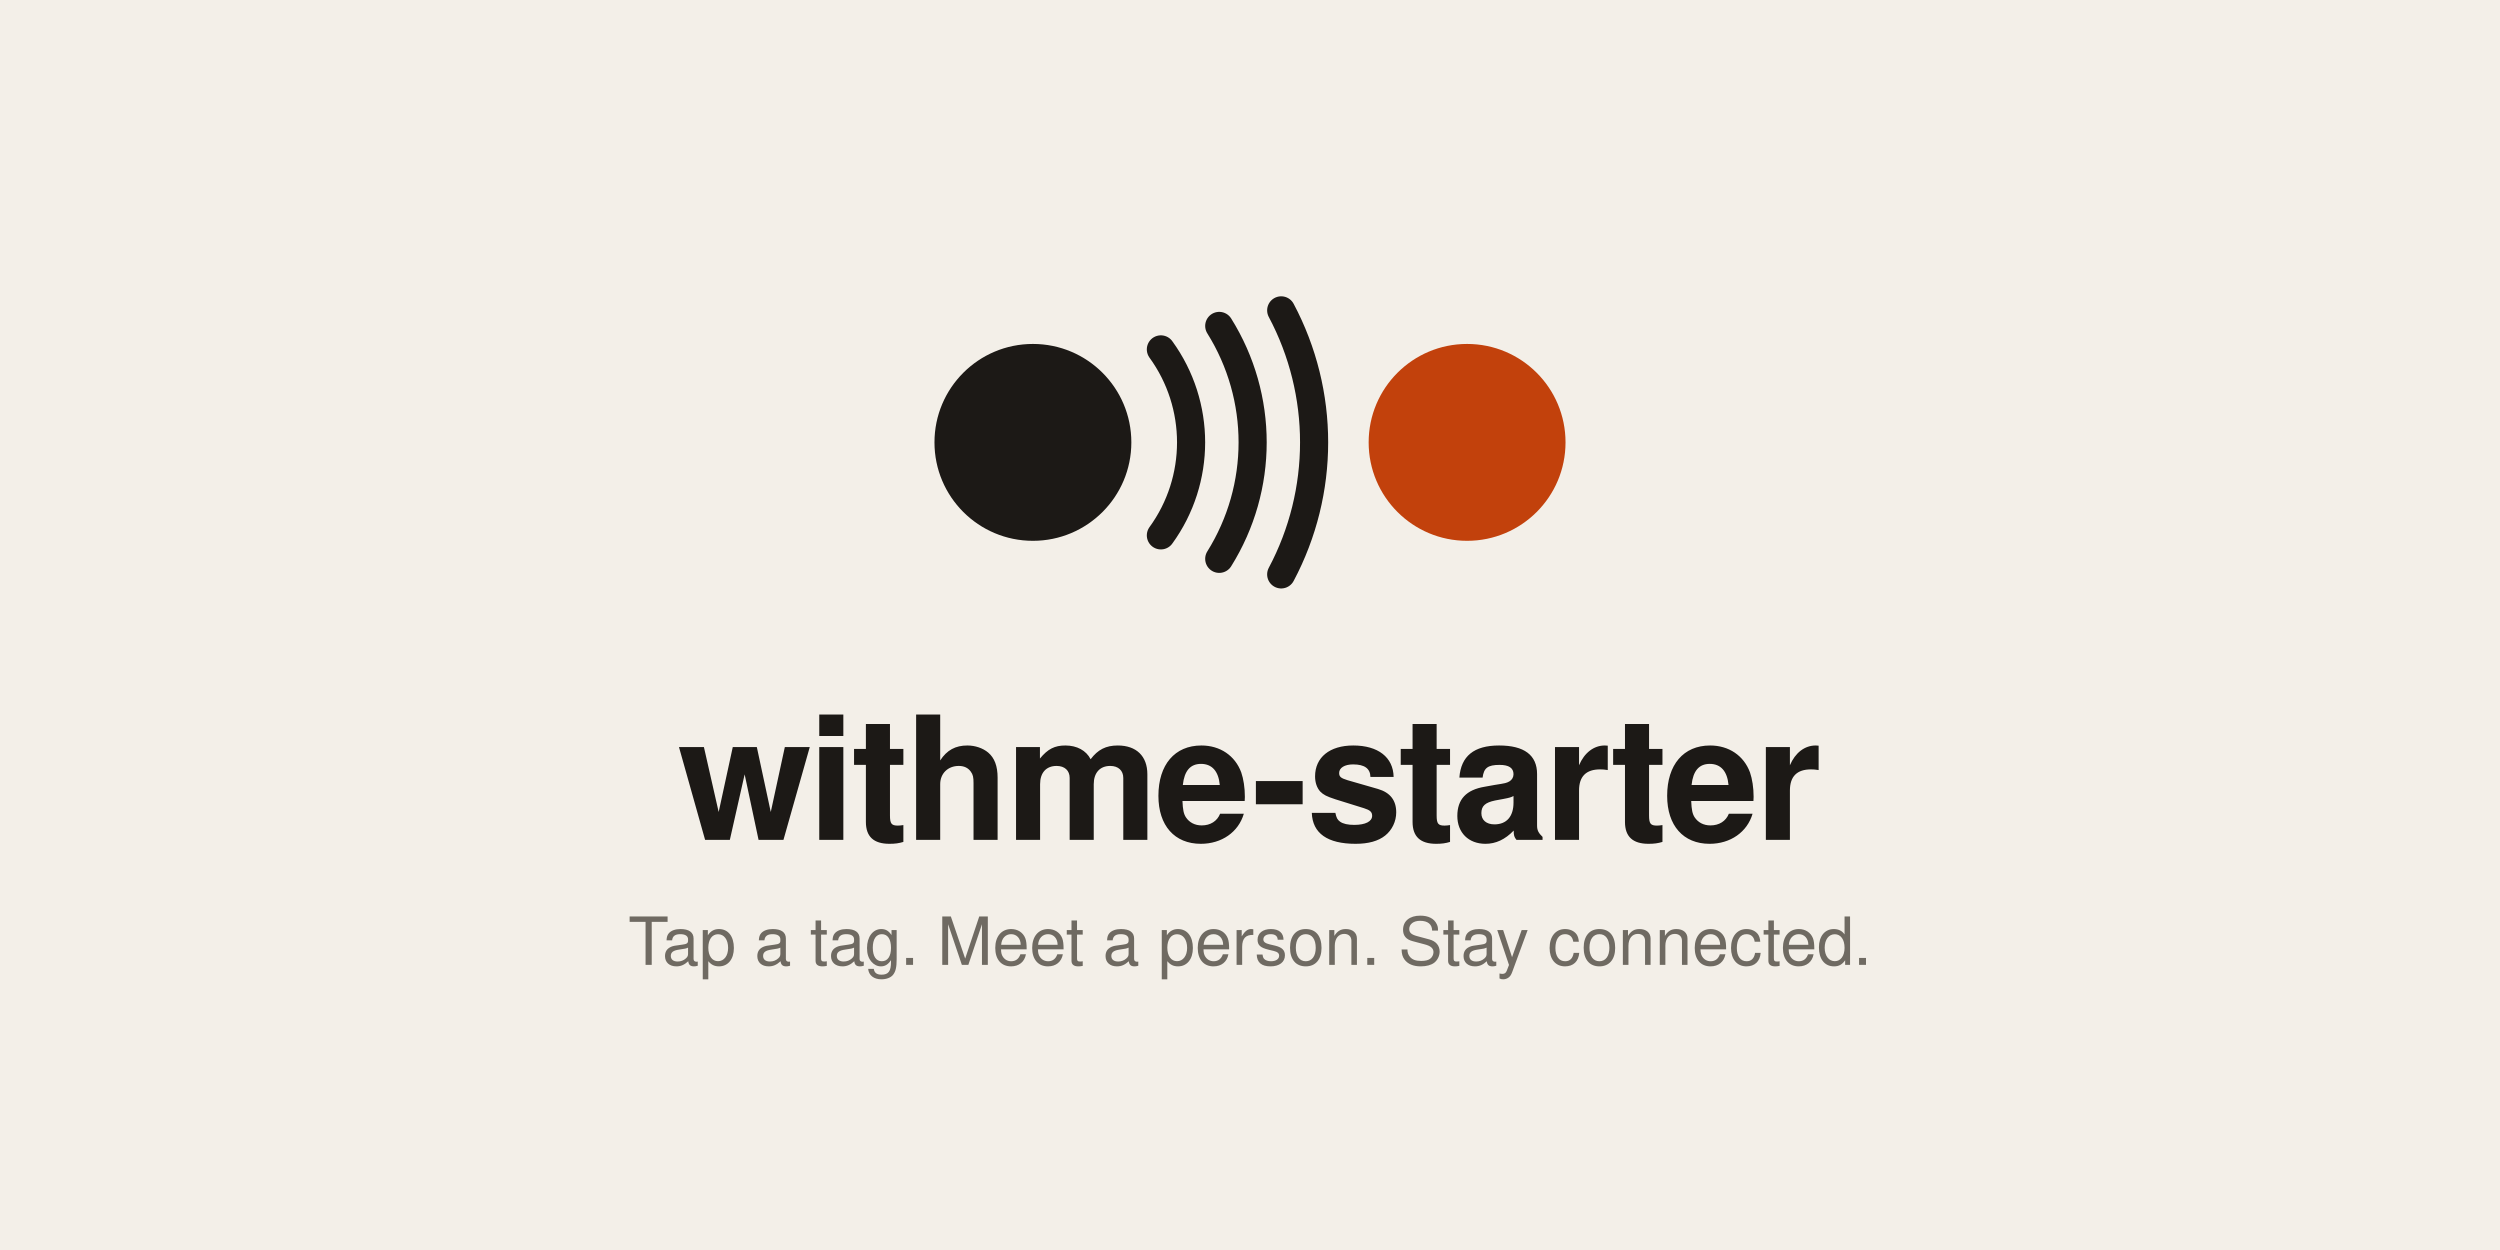
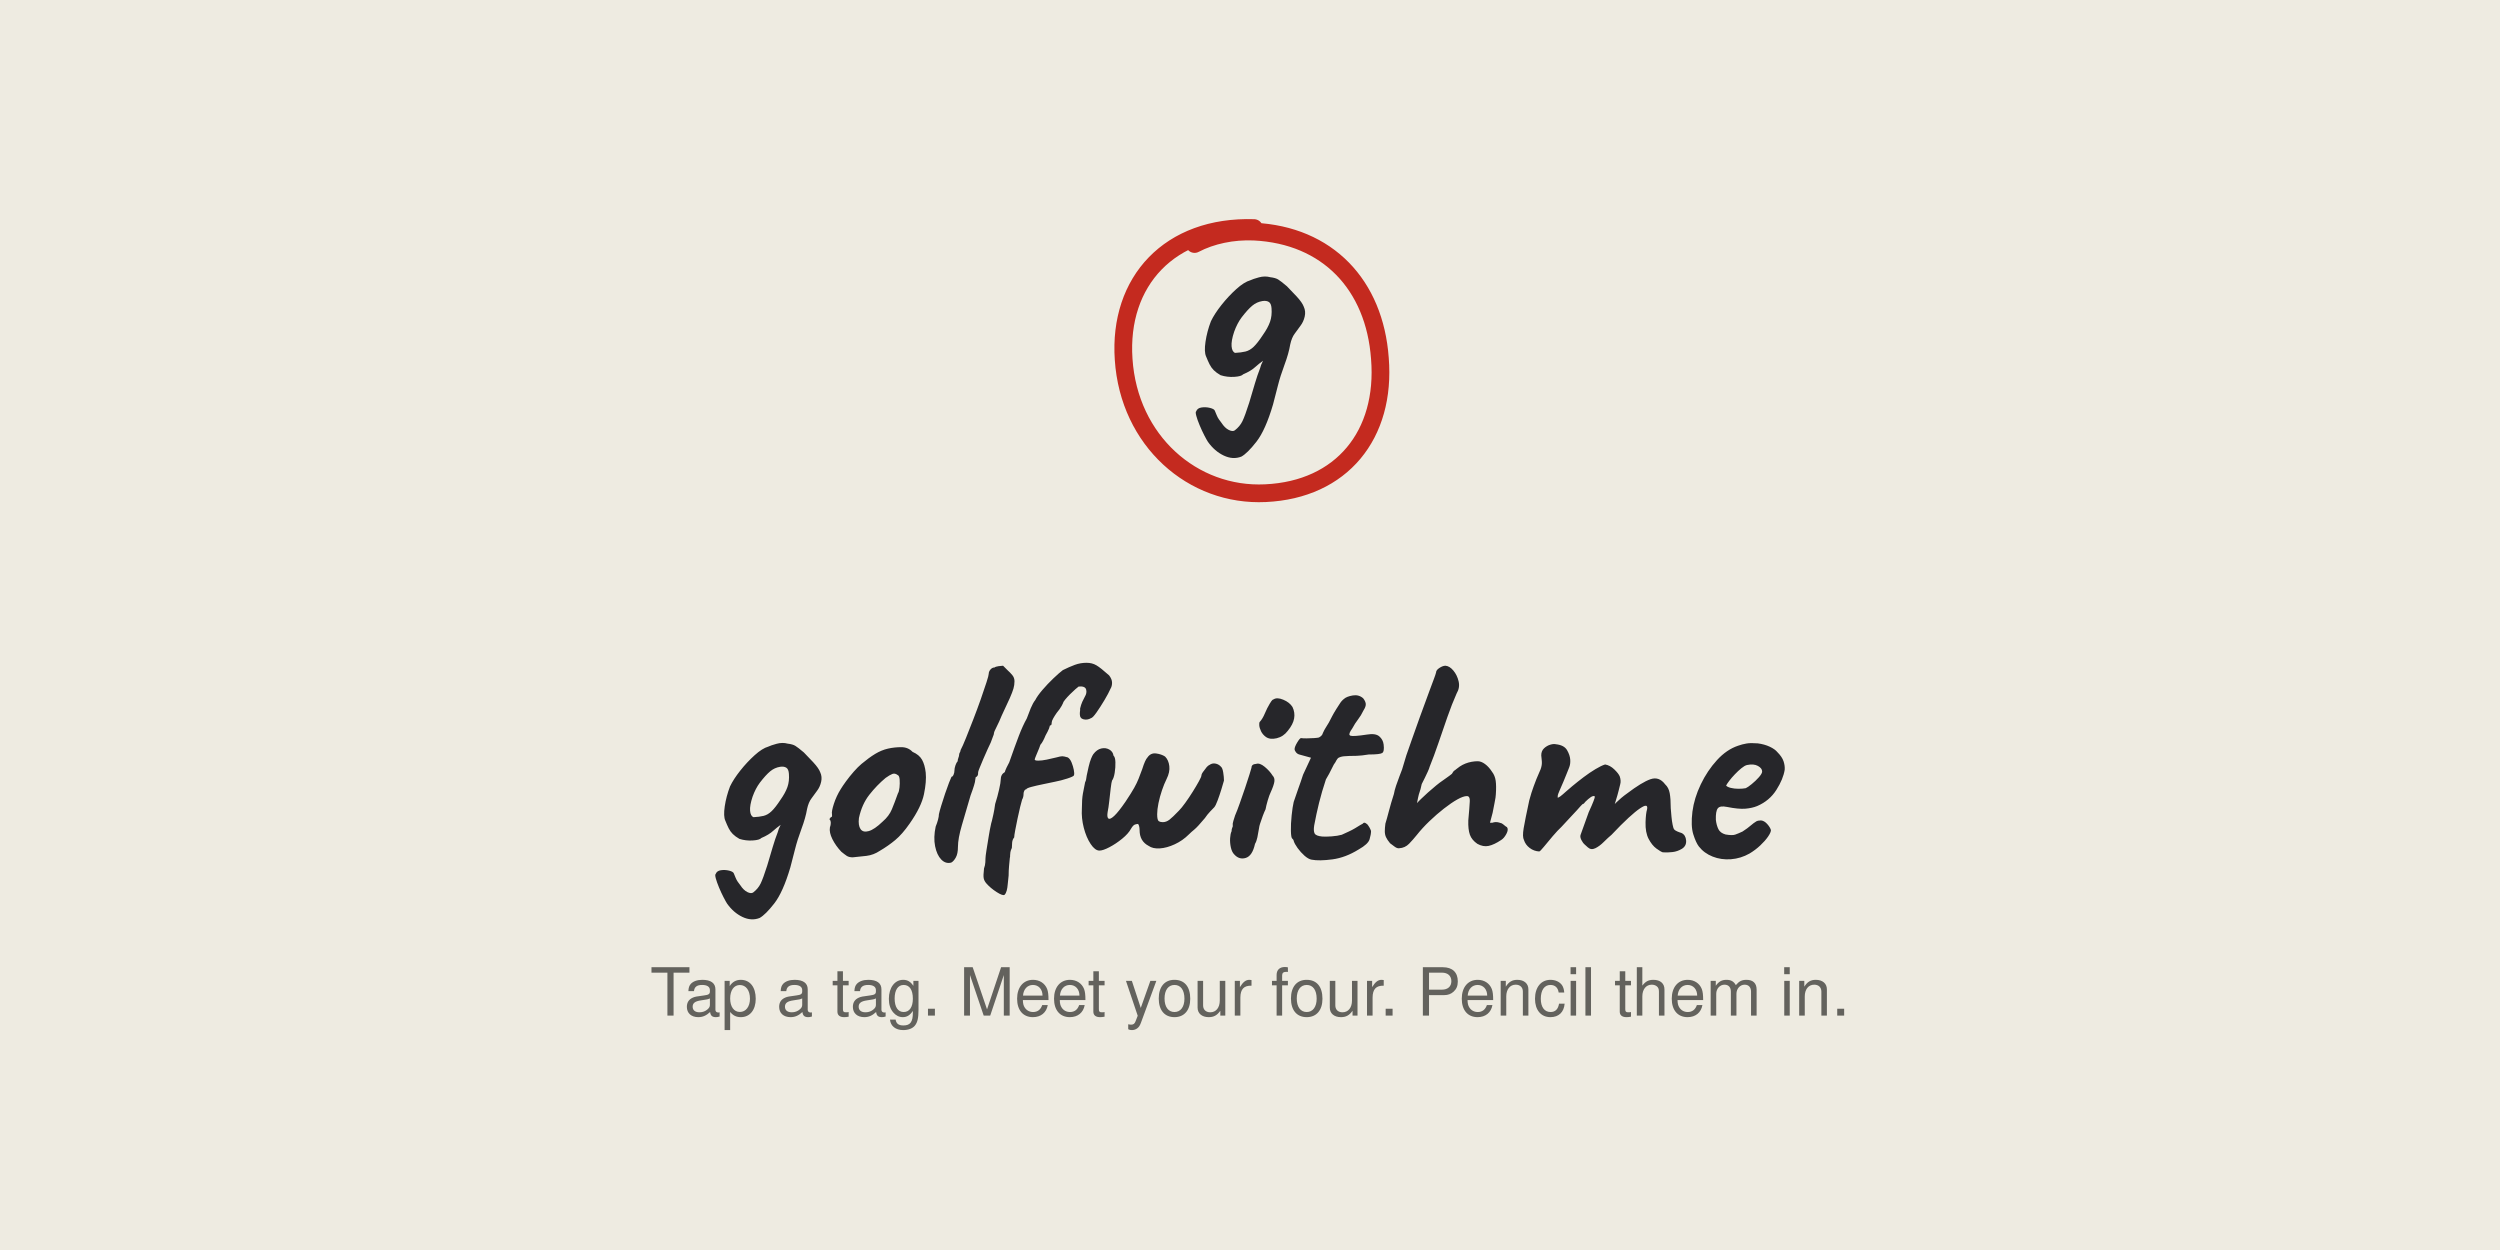
<svg xmlns="http://www.w3.org/2000/svg" width="1280" height="640" viewBox="0 0 1280 640">
-   <rect width="1280" height="640" fill="#f3efe8" />
-   <g transform="translate(409.6 -3.9) scale(0.45)">
-     <g fill="none" stroke="#1c1916" stroke-width="32" stroke-linecap="round">
-       <path d="M410.6 617.8A180 180 0 0 0 410.6 406.2" />
-       <path d="M477.0 644.5A250 250 0 0 0 477.0 379.5" />
-       <path d="M547.5 662.2A320 320 0 0 0 547.5 361.8" />
-     </g>
-     <circle cx="265" cy="512" r="112" fill="#1c1916" />
-     <circle cx="759" cy="512" r="112" fill="#c2410c" />
+   <rect width="1280" height="640" fill="#eeebe1" />
+   <g transform="translate(524 70) scale(0.227)">
+     <path d="M520 206 C 330 200 214 326 226 502 C 238 686 382 812 546 804 C 718 796 818 672 804 500 C 792 334 686 222 520 214 C 472 212 424 222 386 242" fill="none" stroke="#c42a1f" stroke-width="40" stroke-linecap="round" />
+     <path d="M491.58 721.50L491.58 721.50Q472.54 728.98 451.80 719.12Q431.06 709.26 416.10 688.18L416.10 688.18Q413.38 684.10 407.94 673.56Q402.50 663.02 397.40 650.78Q392.30 638.54 389.92 629.70Q387.54 620.86 389.58 619.50L389.58 619.50Q392.30 612.02 401.82 610.66Q411.34 609.30 420.86 611.68Q430.38 614.06 431.74 618.14L431.74 618.14Q433.78 622.90 435.82 628.00Q437.86 633.10 440.92 637.52Q443.98 641.94 446.70 645.34L446.70 645.34Q454.18 656.90 463.02 661.32Q471.86 665.74 476.62 662.34L476.62 662.34Q488.18 653.50 493.96 641.60Q499.74 629.70 509.26 599.78L509.26 599.78Q516.74 574.62 522.18 556.26Q527.62 537.90 533.74 522.26L533.74 522.26Q535.78 514.10 539.18 507.98L539.18 507.98Q539.86 506.62 540.54 505.26L540.54 505.26Q531.02 512.06 523.54 518.86L523.54 518.86Q513.34 528.38 495.66 535.86L495.66 535.86Q491.58 540.62 475.60 541.64Q459.62 542.66 444.66 537.90L444.66 537.90Q435.14 532.46 429.36 526.68Q423.58 520.90 419.84 513.42Q416.10 505.94 412.02 495.74L412.02 495.74Q407.26 485.54 410.66 462.42Q414.06 439.30 422.90 416.18L422.90 416.18Q431.06 399.18 446.70 379.46Q462.34 359.74 480.02 343.76Q497.70 327.78 511.98 323.70L511.98 323.70Q517.42 320.98 531.02 317.24Q544.62 313.50 556.86 316.90L556.86 316.90Q568.42 318.26 574.54 322.00Q580.66 325.74 594.26 337.30L594.26 337.30Q603.10 346.14 616.02 360.08Q628.94 374.02 632.34 383.54L632.34 383.54Q637.10 393.74 634.38 405.64Q631.66 417.54 624.86 426.38L624.86 426.38Q618.74 435.22 611.94 444.06Q605.14 452.90 601.74 468.54L601.74 468.54Q598.34 488.94 588.82 514.44Q579.30 539.94 573.86 561.70L573.86 561.70L562.98 603.86Q545.98 661.66 525.58 687.84Q505.18 714.02 491.58 721.50ZM477.30 487.58L477.30 487.58Q490.90 486.90 500.76 484.52Q510.62 482.14 519.46 473.64Q528.30 465.14 539.86 447.46L539.86 447.46Q551.42 431.14 556.18 417.54Q560.94 403.94 559.58 386.94L559.58 386.94Q558.90 376.06 553.46 372.66Q548.02 369.26 539.18 370.62L539.18 370.62Q526.26 372.66 516.06 381.16Q505.86 389.66 492.26 407.34L492.26 407.34Q482.06 420.94 475.26 439.98L475.26 439.98Q468.46 460.38 469.48 472.62Q470.50 484.86 477.30 487.58Z" fill="#26262a" />
  </g>
-   <text x="640" y="430" text-anchor="middle" font-family="Helvetica Neue, Helvetica, Arial, sans-serif" font-weight="700" font-size="88" fill="#1c1916" letter-spacing="-2">withme-starter</text>
-   <text x="640" y="494" text-anchor="middle" font-family="Helvetica Neue, Helvetica, Arial, sans-serif" font-size="34" fill="#6f6a62">Tap a tag. Meet a person. Stay connected.</text>
+   <path d="M388.92 470L388.92 470Q384.72 471.65 380.14 469.48Q375.57 467.30 372.27 462.65L372.27 462.65Q371.67 461.75 370.47 459.43Q369.27 457.10 368.14 454.40Q367.02 451.70 366.49 449.75Q365.97 447.80 366.42 447.50L366.42 447.50Q367.02 445.85 369.12 445.55Q371.22 445.25 373.32 445.77Q375.42 446.30 375.72 447.20L375.72 447.20Q376.17 448.25 376.62 449.38Q377.07 450.50 377.74 451.48Q378.42 452.45 379.02 453.20L379.02 453.20Q380.67 455.75 382.62 456.73Q384.57 457.70 385.62 456.95L385.62 456.95Q388.17 455 389.44 452.38Q390.72 449.75 392.82 443.15L392.82 443.15Q394.47 437.60 395.67 433.55Q396.87 429.50 398.22 426.05L398.22 426.05Q398.67 424.25 399.42 422.90L399.42 422.90Q399.57 422.60 399.72 422.30L399.72 422.30Q397.62 423.80 395.97 425.30L395.97 425.30Q393.72 427.40 389.82 429.05L389.82 429.05Q388.92 430.10 385.39 430.32Q381.87 430.55 378.57 429.50L378.57 429.50Q376.47 428.30 375.19 427.02Q373.92 425.75 373.09 424.10Q372.27 422.45 371.37 420.20L371.37 420.20Q370.32 417.95 371.07 412.85Q371.82 407.75 373.77 402.65L373.77 402.65Q375.57 398.90 379.02 394.55Q382.47 390.20 386.37 386.68Q390.27 383.15 393.42 382.25L393.42 382.25Q394.62 381.65 397.62 380.82Q400.62 380 403.32 380.75L403.32 380.75Q405.87 381.05 407.22 381.88Q408.57 382.70 411.57 385.25L411.57 385.25Q413.52 387.20 416.37 390.27Q419.22 393.35 419.97 395.45L419.97 395.45Q421.02 397.70 420.42 400.32Q419.82 402.95 418.32 404.90L418.32 404.90Q416.97 406.85 415.47 408.80Q413.97 410.75 413.22 414.20L413.22 414.20Q412.47 418.70 410.37 424.32Q408.27 429.95 407.07 434.75L407.07 434.75L404.67 444.05Q400.92 456.80 396.42 462.57Q391.92 468.35 388.92 470ZM385.77 418.40L385.77 418.40Q388.77 418.25 390.94 417.73Q393.12 417.20 395.07 415.32Q397.02 413.45 399.57 409.55L399.57 409.55Q402.12 405.95 403.17 402.95Q404.22 399.95 403.92 396.20L403.92 396.20Q403.77 393.80 402.57 393.05Q401.37 392.30 399.42 392.60L399.42 392.60Q396.57 393.05 394.32 394.93Q392.07 396.80 389.07 400.70L389.07 400.70Q386.82 403.70 385.32 407.90L385.32 407.90Q383.82 412.40 384.04 415.10Q384.27 417.80 385.77 418.40ZM436.62 438.95L436.62 438.95Q434.67 438.95 433.54 438.20Q432.42 437.45 430.77 436.10L430.77 436.10Q427.92 433.10 426.19 429.65Q424.47 426.20 424.92 423.65L424.92 423.65Q425.37 422.45 425.37 421.25L425.37 421.25L425.22 420.20Q424.62 419.60 424.77 419.30L424.77 419.30Q424.77 419.30 424.77 419.15L424.77 419.15Q425.07 419 425.37 418.40L425.37 418.40Q425.67 418.40 425.82 418.25L425.82 418.25Q426.12 417.95 425.97 416.75L425.97 416.75Q425.67 415.55 426.94 411.57Q428.22 407.60 430.47 404L430.47 404Q431.37 402.50 433.17 400.02Q434.97 397.55 437.14 395.07Q439.32 392.60 441.12 391.10L441.12 391.10Q444.87 387.95 448.09 386Q451.32 384.05 454.62 383.30Q457.92 382.55 461.44 382.55Q464.97 382.55 467.22 384.95L467.22 384.95Q470.67 386.45 472.09 389Q473.52 391.55 473.97 395.60L473.97 395.60Q474.42 400.10 473.07 406.63Q471.72 413.15 465.72 421.70L465.72 421.70Q461.97 427.10 458.37 430.10Q454.77 433.10 450.42 435.65L450.42 435.65Q447.27 437.75 443.67 438.20Q440.07 438.65 436.62 438.95ZM451.92 420.65L451.92 420.65Q455.22 417.80 456.64 414.35Q458.07 410.90 459.72 406.25L459.72 406.25Q460.32 405.35 460.54 403.25Q460.77 401.15 460.62 399.13Q460.47 397.10 459.57 396.80L459.57 396.80Q458.22 395.75 456.87 396.27Q455.52 396.80 453.42 398.30L453.42 398.30Q448.92 402.05 445.09 406.93Q441.27 411.80 439.77 418.85L439.77 418.85Q439.32 422.60 440.59 424.48Q441.87 426.35 444.79 425.52Q447.72 424.70 451.92 420.65ZM487.02 441.65L487.02 441.65Q484.17 442.40 481.92 440.07Q479.67 437.75 478.77 433.25Q477.87 428.75 479.07 423.20L479.07 423.20Q479.82 421.40 480.27 419.68Q480.72 417.95 480.72 416.90L480.72 416.90Q481.02 415.40 481.92 412.48Q482.82 409.55 483.87 406.40Q484.92 403.25 485.89 400.77Q486.87 398.30 487.17 397.70L487.17 397.70Q487.77 397.70 488.22 396.65Q488.67 395.60 488.67 394.55L488.67 394.55Q488.67 393.35 489.19 391.85Q489.72 390.35 490.32 389.75L490.32 389.75Q490.32 389 490.69 388.02Q491.07 387.05 491.07 386.45Q491.07 385.85 491.44 385.25Q491.82 384.65 491.82 384.05L491.82 384.05Q492.87 382.10 494.59 377.82Q496.32 373.55 498.34 368.30Q500.37 363.05 502.17 357.95Q503.97 352.85 505.09 349.32Q506.22 345.80 506.22 345.05L506.22 345.05Q506.22 343.85 507.12 342.80Q508.02 341.75 509.22 341.75L509.22 341.75Q509.67 341.30 511.32 341.07Q512.97 340.85 513.57 340.85L513.57 340.85L515.97 343.25Q517.17 344.30 518.29 345.65Q519.42 347 519.42 348.80L519.42 348.80Q519.42 350.75 518.89 352.55Q518.37 354.35 517.02 357.43Q515.67 360.50 512.82 366.50L512.82 366.50Q511.62 369.50 510.27 372.13Q508.92 374.75 508.92 375.35Q508.92 375.95 508.39 377.15Q507.87 378.35 507.27 380.15L507.27 380.15Q506.67 381.35 505.62 383.68Q504.57 386 503.44 388.63Q502.32 391.25 501.57 393.13Q500.82 395 500.82 395.30L500.82 395.30Q500.82 395.90 500.74 396.50Q500.67 397.10 500.07 397.70L500.07 397.70Q499.47 397.70 499.47 398.45L499.47 398.45L499.32 399.35Q499.32 400.85 496.92 407.30L496.92 407.30Q494.52 415.55 492.49 422.45Q490.47 429.35 490.47 433.55L490.47 433.55Q490.47 437.15 489.34 439.10Q488.22 441.05 487.02 441.65ZM514.32 458.15L514.32 458.15Q513.42 458.75 510.27 456.73Q507.12 454.70 505.02 452.30L505.02 452.30Q503.97 451.10 503.67 449.75Q503.37 448.40 503.82 444.65L503.82 444.65Q504.42 443 504.49 441.50Q504.57 440 504.57 439.40L504.57 439.40Q504.57 438.50 505.09 435.20Q505.62 431.90 506.22 428.23Q506.82 424.55 507.27 422.60L507.27 422.60Q507.27 422.45 507.49 421.55Q507.72 420.65 507.87 420.20L507.87 420.20Q508.17 418.85 508.62 416.90Q509.07 414.95 509.52 411.65L509.52 411.65Q510.72 407.90 511.54 404.23Q512.37 400.55 512.37 399.20L512.37 399.20Q512.37 396.50 514.47 395.30L514.47 395.30Q514.62 394.55 515.37 392.98Q516.12 391.40 516.72 390.35L516.72 390.35Q519.72 381.80 521.67 376.70Q523.62 371.60 525.72 367.85L525.72 367.85Q526.62 365.30 527.74 362.60Q528.87 359.90 530.07 358.40L530.07 358.40Q531.12 356.30 533.74 353.23Q536.37 350.15 539.37 347.30Q542.37 344.45 544.17 343.10L544.17 343.10Q547.47 341.45 550.32 340.40Q553.17 339.35 556.32 339.35L556.32 339.35Q559.17 339.35 561.34 340.63Q563.52 341.90 567.87 345.80L567.87 345.80Q569.37 347.75 569.37 349.55Q569.37 351.35 568.62 352.55L568.62 352.55Q567.57 354.95 565.47 358.48Q563.37 362 561.42 364.77Q559.47 367.55 558.57 367.70L558.57 367.70Q556.77 368.75 554.82 368.30Q552.87 367.85 552.87 365.60L552.87 365.60Q552.87 364.55 553.02 363.65L553.02 363.65L553.02 362.75Q553.47 360.80 554.14 359.30Q554.82 357.80 555.42 356.75L555.42 356.75Q556.62 354.80 556.09 353Q555.57 351.20 552.27 351.50L552.27 351.50Q551.82 351.80 550.54 352.93Q549.27 354.05 547.84 355.48Q546.42 356.90 545.37 358.18Q544.32 359.45 544.32 359.90L544.32 359.90L543.57 361.40Q542.67 363.05 541.02 365L541.02 365Q539.97 366.50 539.22 367.85Q538.47 369.20 538.47 369.95L538.47 369.95Q538.47 370.55 538.32 371Q538.17 371.45 537.57 371.45L537.57 371.45L537.12 372.95Q536.52 374.45 535.32 376.55L535.32 376.55Q534.72 378.05 534.04 379.32Q533.37 380.60 532.77 381.20L532.77 381.20L532.62 381.50L532.02 383.15Q531.27 384.95 530.52 386.75Q529.77 388.55 529.77 388.85L529.77 388.85Q529.77 389.45 531.57 389.45Q533.37 389.45 535.92 388.93Q538.47 388.40 540.87 387.80L540.87 387.80Q542.97 387.20 543.87 387.20Q544.77 387.20 546.72 387.80L546.72 387.80Q547.92 388.55 548.67 390.43Q549.42 392.30 549.79 394.18Q550.17 396.05 549.87 396.95L549.87 396.95Q549.72 397.55 546.49 398.60Q543.27 399.65 540.12 400.25L540.12 400.25Q537.42 400.85 534.04 401.52Q530.67 402.20 528.12 402.88Q525.57 403.55 525.42 404.15L525.42 404.15Q524.82 404.15 524.44 404.90Q524.07 405.65 524.07 406.25L524.07 406.25Q524.07 408.20 523.32 409.40L523.32 409.40Q523.02 410.30 522.34 413.07Q521.67 415.85 520.99 419.07Q520.32 422.30 519.79 425.07Q519.27 427.85 519.27 428.75L519.27 428.75Q518.37 429.80 518.22 431.38Q518.07 432.95 518.07 434.15L518.07 434.15Q517.47 435.35 517.32 436.32Q517.17 437.30 517.17 437.90L517.17 437.90L517.17 438.50Q517.17 438.95 517.02 439.40L517.02 439.40Q516.87 440.90 516.64 443.38Q516.42 445.85 516.42 448.25L516.42 448.25L515.97 452.60Q515.82 454.55 515.44 455.98Q515.07 457.40 514.32 458.15ZM562.92 435.50L562.92 435.50Q560.67 435.50 558.42 432.13Q556.17 428.75 554.89 423.80Q553.62 418.85 553.92 414.05L553.92 414.05Q553.92 409.25 554.44 406.32Q554.97 403.40 555.57 400.55L555.57 400.55Q556.02 399.65 556.09 399.05Q556.17 398.45 556.39 397.10Q556.62 395.75 557.37 392.60L557.37 392.60Q557.97 390.05 558.64 388.40Q559.32 386.75 559.77 386.15L559.77 386.15Q561.57 383.75 563.82 383.23Q566.07 382.70 567.94 383.75Q569.82 384.80 570.12 386.90L570.12 386.90Q571.02 387.65 571.09 390.27Q571.17 392.90 570.72 395.68Q570.27 398.45 569.37 399.65L569.37 399.65Q569.07 400.40 568.69 403.55Q568.32 406.70 567.94 410.15Q567.57 413.60 567.12 415.70L567.12 415.70Q566.67 418.40 567.49 419.07Q568.32 419.75 570.49 417.73Q572.67 415.70 576.27 410.45L576.27 410.45Q579.27 405.95 580.69 403.40Q582.12 400.85 582.94 398.75Q583.77 396.65 584.82 393.80L584.82 393.80Q585.57 391.40 586.24 389.90Q586.92 388.40 587.52 387.80L587.52 387.80Q589.17 385.40 591.94 385.77Q594.72 386.15 596.52 387.35L596.52 387.35Q598.32 389.15 598.69 392.23Q599.07 395.30 597.27 398.90L597.27 398.90Q596.07 401.30 594.94 404.60Q593.82 407.90 593.14 411.20Q592.47 414.50 592.47 416.90L592.47 416.90Q592.47 419.90 593.29 420.43Q594.12 420.95 595.32 420.95L595.32 420.95Q597.12 420.95 598.77 419.68Q600.42 418.40 603.57 415.10L603.57 415.10Q604.92 413.75 606.87 411.05Q608.82 408.35 610.69 405.35Q612.57 402.35 613.84 400.02Q615.12 397.70 615.12 397.10L615.12 397.10Q615.12 396.20 616.47 394.55L616.47 394.55Q617.37 393.35 617.89 392.68Q618.42 392 619.92 391.25L619.92 391.25Q621.12 390.65 622.62 391.02Q624.12 391.40 625.17 392.60L625.17 392.60Q625.92 393.20 626.29 395.52Q626.67 397.85 626.67 399.65L626.67 399.65Q626.22 401.30 625.32 404.23Q624.42 407.15 623.44 409.77Q622.47 412.40 621.72 413.30L621.72 413.30Q621.12 413.90 619.62 415.48Q618.12 417.05 616.92 418.85L616.92 418.85Q613.17 423.35 611.52 424.70Q609.87 426.05 608.67 427.25L608.67 427.25Q605.52 430.40 601.47 432.27Q597.42 434.15 593.82 434.38Q590.22 434.60 588.12 433.10L588.12 433.10Q583.47 430.70 583.47 425L583.47 425Q583.47 423.80 583.17 422.75L583.17 422.75L582.72 421.85Q582.12 421.85 581.14 422.15Q580.17 422.45 579.12 424.25L579.12 424.25Q577.77 426.80 574.54 429.43Q571.32 432.05 568.02 433.77Q564.72 435.50 562.92 435.50ZM631.92 437.45L631.92 437.45Q630.72 436.25 630.19 433.85Q629.67 431.45 629.82 429.13Q629.97 426.80 630.57 425.60L630.57 425.60Q630.57 424.40 630.94 423.73Q631.32 423.05 631.17 422.45L631.17 422.45Q631.02 421.85 631.47 420.35Q631.92 418.85 632.37 417.50L632.37 417.50Q633.42 415.10 634.77 411.27Q636.12 407.45 637.47 403.48Q638.82 399.50 639.72 396.57Q640.62 393.65 640.77 393.05L640.77 393.05Q640.77 391.25 643.17 391.10L643.17 391.10Q644.97 390.50 647.52 392.60Q650.07 394.70 651.57 397.10L651.57 397.10Q652.77 398.30 652.47 400.25Q652.17 402.20 650.52 405.80L650.52 405.80Q649.92 407 649.09 409.77Q648.27 412.55 647.97 414.35L647.97 414.35Q647.37 415.55 646.54 417.73Q645.72 419.90 645.12 421.85L645.12 421.85Q644.82 422.60 644.52 424.63Q644.22 426.65 643.77 428.75Q643.32 430.85 642.57 432.05L642.57 432.05Q641.22 438.20 637.84 439.25Q634.47 440.30 631.92 437.45ZM648.12 377.30L648.12 377.30Q646.47 376.10 645.64 374.38Q644.82 372.65 644.74 371.30Q644.67 369.95 644.97 369.65L644.97 369.65Q646.47 368 647.59 365.30Q648.72 362.60 650.07 360.35L650.07 360.35Q650.37 359.90 650.89 359.07Q651.42 358.25 652.02 358.10L652.02 358.10Q653.82 356.90 657.04 358.25Q660.27 359.60 661.77 362L661.77 362Q663.12 364.85 662.59 367.85Q662.07 370.85 659.37 374.15L659.37 374.15Q657.12 377.15 653.67 377.98Q650.22 378.80 648.12 377.30ZM671.52 440.15L671.52 440.15Q669.87 439.85 667.92 438.13Q665.97 436.40 664.39 434.23Q662.82 432.05 662.37 430.55L662.37 430.55Q662.37 430.25 662.07 429.80L662.07 429.80L661.62 429.35Q661.02 428.90 660.94 425.38Q660.87 421.85 661.32 417.50Q661.77 413.15 662.37 410.60L662.37 410.60Q663.12 408.20 664.62 404.07Q666.12 399.95 667.17 396.65L667.17 396.65L671.22 387.95L665.22 386.30Q664.17 386 663.49 385.10Q662.82 384.20 662.82 383.60L662.82 383.60Q662.82 382.40 664.17 380.15Q665.52 377.90 666.12 377.90L666.12 377.90Q666.87 378.05 668.89 378.05Q670.92 378.05 672.87 377.90Q674.82 377.75 675.27 377.60L675.27 377.60Q675.87 377.30 676.47 376.77Q677.07 376.25 677.37 375.20L677.37 375.20Q678.12 373.55 678.72 372.65Q679.32 371.75 680.37 369.95L680.37 369.95Q681.42 368 682.09 366.65Q682.77 365.30 684.27 362.90L684.27 362.90Q685.02 361.85 685.92 360.35Q686.82 358.85 688.17 357.80L688.17 357.80Q689.52 356.60 692.59 356.07Q695.67 355.55 697.92 357.50L697.92 357.50Q699.12 359 699.27 360.35Q699.42 361.70 698.07 363.80L698.07 363.80Q696.87 366.35 695.29 368.38Q693.72 370.40 692.37 372.95L692.37 372.95Q690.42 375.65 691.02 376.40L691.02 376.40Q691.17 376.55 691.47 376.70L691.47 376.70Q692.97 377.15 699.87 376.10L699.87 376.10Q704.22 375.35 706.17 377Q708.12 378.65 708.42 381.20L708.42 381.20Q708.87 384.80 707.67 385.55Q706.47 386.30 700.77 386.30L700.77 386.30Q697.17 386.90 694.62 386.98Q692.07 387.05 690.87 387.05L690.87 387.05Q688.92 387.20 688.32 387.20Q687.72 387.20 686.52 387.50Q685.32 387.80 684.79 388.48Q684.27 389.15 683.67 390.35L683.67 390.35Q683.07 390.95 681.87 393.50Q680.67 396.05 678.87 399.05L678.87 399.05Q676.77 405.35 675.34 411.13Q673.92 416.90 672.87 422.60L672.87 422.60Q672.42 425.45 673.09 426.73Q673.77 428 676.92 428.30L676.92 428.30Q678.57 428.45 681.72 428.23Q684.87 428 686.97 427.40L686.97 427.40Q688.62 426.65 690.42 425.82Q692.22 425 693.72 424.10L693.72 424.10Q695.07 423.35 696.42 422.45L696.42 422.45L697.77 421.70Q698.07 421.25 698.37 421.25L698.37 421.25Q698.97 421.10 700.02 422L700.02 422Q701.37 423.65 701.97 425.45L701.97 425.45Q701.97 427.25 701.22 429.73Q700.47 432.20 695.67 434.90L695.67 434.90Q688.92 439.10 682.17 440Q675.42 440.90 671.52 440.15ZM716.37 434.30L716.37 434.30Q715.32 434.45 714.04 433.48Q712.77 432.50 711.72 431.75L711.72 431.75Q710.22 429.95 709.62 428.60Q709.02 427.25 709.02 425.60Q709.02 423.95 709.32 421.70L709.32 421.70Q710.07 419.30 711.12 415.25Q712.17 411.20 713.67 406.55L713.67 406.55Q713.97 404.75 714.79 402.27Q715.62 399.80 716.52 397.48Q717.42 395.15 717.87 393.95L717.87 393.95Q718.92 390.20 720.04 386.75Q721.17 383.30 722.82 378.80Q724.47 374.30 726.87 367.40L726.87 367.40L731.82 353.90Q733.47 349.40 734.22 347.45Q734.97 345.50 735.27 344.30L735.27 344.30Q735.27 343.10 736.99 341.98Q738.72 340.85 740.07 340.85L740.07 340.85Q742.17 341 744.12 343.32Q746.07 345.65 746.82 348.88Q747.57 352.10 745.77 355.10L745.77 355.10Q743.37 360.50 741.04 367.18Q738.72 373.85 736.47 380.45Q734.22 387.05 731.97 392.60L731.97 392.60Q731.82 393.35 730.99 395.15Q730.17 396.95 729.57 398.15L729.57 398.15L727.92 401.45Q727.77 402.35 727.32 404Q726.87 405.65 726.42 406.85L726.42 406.85Q726.27 407.60 725.97 408.80Q725.67 410 725.52 411.20L725.52 411.20Q726.27 410.30 727.62 409.02Q728.97 407.75 731.07 405.80L731.07 405.80Q733.47 403.70 735.27 402.20Q737.07 400.70 738.87 399.50L738.87 399.50Q740.52 398.30 742.02 397.25L742.02 397.25L743.37 396.20Q743.67 395.75 744.04 395.15Q744.42 394.55 744.87 394.40L744.87 394.40Q745.17 394.10 745.92 393.57Q746.67 393.05 747.42 392.45L747.42 392.45Q748.77 391.55 750.27 390.95Q751.77 390.35 753.42 390.05Q755.07 389.75 756.57 389.75L756.57 389.75Q758.37 389.75 760.32 391.18Q762.27 392.60 763.92 395.15L763.92 395.15Q765.42 397.10 765.79 399.73Q766.17 402.35 765.87 406.70L765.87 406.70Q765.87 407.90 765.19 411.20Q764.52 414.50 764.22 416.15L764.22 416.15L762.87 421.25L764.07 421.25Q765.72 420.65 767.37 421.10L767.37 421.10L768.87 421.55Q769.62 422 770.29 422.60Q770.97 423.20 771.57 423.50L771.57 423.50Q772.47 424.70 771.27 426.95Q770.07 429.20 768.57 430.10L768.57 430.10Q764.97 432.50 762.19 433.10Q759.42 433.70 756.42 432.05L756.42 432.05Q753.57 430.10 752.59 427.40Q751.62 424.70 751.77 420.05L751.77 420.05Q752.37 413.45 752.52 410.45L752.52 410.45Q752.67 408.35 751.77 407.75L751.77 407.75Q751.47 407.60 751.02 407.60L751.02 407.60Q749.22 407.60 746.14 409.32Q743.07 411.05 739.32 413.98Q735.57 416.90 731.89 420.43Q728.22 423.95 725.37 427.55L725.37 427.55Q723.57 429.80 721.47 431.98Q719.37 434.15 716.37 434.30ZM851.37 436.40L851.37 436.40Q850.32 436.10 848.07 434.45Q845.82 432.80 844.09 429.50Q842.37 426.20 842.52 420.95L842.52 420.95Q842.67 416.45 843.27 414.50L843.27 414.50Q843.57 413.15 843.12 412.70L843.12 412.70Q842.97 412.55 842.67 412.55L842.67 412.55Q841.92 412.40 839.67 413.90Q837.42 415.40 833.82 418.70Q830.22 422 825.12 427.40L825.12 427.40Q823.32 428.90 821.14 431.07Q818.97 433.25 816.79 434.30Q814.62 435.35 812.97 433.85L812.97 433.85L811.47 432.50Q810.42 431.60 809.67 430.10Q808.92 428.60 809.22 427.55L809.22 427.55L813.42 415.85Q815.22 411.95 815.89 410.15Q816.57 408.35 816.57 407.90L816.57 407.90Q816.42 407.75 816.42 407.75L816.42 407.75Q816.27 407.45 815.67 407.60L815.67 407.60Q814.77 407.75 813.12 409.18Q811.47 410.60 810.87 411.50L810.87 411.50Q810.27 411.50 809.29 412.70Q808.32 413.90 807.42 414.80Q806.52 415.70 804.27 418.18Q802.02 420.65 799.47 423.35L799.47 423.35Q797.52 425.15 794.97 428.15Q792.42 431.15 790.47 433.55Q788.52 435.95 788.07 435.95L788.07 435.95Q785.37 435.80 783.19 434.15Q781.02 432.50 780.27 430.10L780.27 430.10Q779.37 428.45 780.12 424.02Q780.87 419.60 782.97 409.85L782.97 409.85Q783.57 407.60 784.09 405.95Q784.62 404.30 785.22 402.65Q785.82 401 786.64 398.90Q787.47 396.80 788.82 393.80L788.82 393.80Q789.57 391.70 789.42 389.82Q789.27 387.95 789.12 386.75L789.12 386.75Q789.12 384.50 790.54 383.15Q791.97 381.80 793.77 381.27Q795.57 380.75 796.62 381.05L796.62 381.05Q800.82 381.50 802.32 384.05Q803.82 386.60 803.97 389L803.97 389Q804.12 391.25 803.37 393.05Q802.62 394.85 802.17 396.05L802.17 396.05L800.52 400.10Q799.02 403.55 798.34 405.13Q797.67 406.70 797.59 407.23Q797.52 407.75 797.52 408.20L797.52 408.20Q797.52 408.20 797.52 408.35L797.52 408.35Q797.82 408.50 798.87 407.75L798.87 407.75Q800.07 406.85 801.79 405.27Q803.52 403.70 805.02 402.50L805.02 402.50Q807.72 400.25 810.79 397.93Q813.87 395.60 816.87 393.80Q819.87 392 821.82 391.40L821.82 391.40Q824.37 391.85 826.54 393.95Q828.72 396.05 829.32 397.55L829.32 397.55Q830.07 399.80 829.54 401.60Q829.02 403.40 828.72 404.90L828.72 404.90Q828.57 405.50 828.12 407.15Q827.67 408.80 827.22 410.15L827.22 410.15L826.77 411.65L827.67 410.75Q828.57 409.85 830.07 408.57Q831.57 407.30 833.07 406.25L833.07 406.25Q840.57 400.55 844.99 398.98Q849.42 397.40 852.57 401.60L852.57 401.60Q854.37 403.25 854.89 406.10Q855.42 408.95 855.42 413.75L855.42 413.75Q855.57 415.70 855.79 418.10Q856.02 420.50 856.39 422.30Q856.77 424.10 857.07 424.55L857.07 424.55Q857.52 425.15 858.72 425.68Q859.92 426.20 860.97 426.50L860.97 426.50Q863.07 427.55 863.29 430.32Q863.52 433.10 861.12 434.60L861.12 434.60Q858.87 435.95 856.39 436.25Q853.92 436.55 851.37 436.40ZM895.77 437L895.77 437Q891.27 439.55 886.24 439.93Q881.22 440.30 876.87 438.57Q872.52 436.85 869.82 433.40L869.82 433.40Q868.32 431.45 866.97 427.18Q865.62 422.90 866.52 415.55L866.52 415.55Q867.42 408.65 870.79 401.60Q874.17 394.55 879.12 389.15Q884.07 383.75 889.92 381.80L889.92 381.80Q892.02 381.05 894.19 380.68Q896.37 380.30 899.97 380.60L899.97 380.60Q903.42 381.05 906.12 382.32Q908.82 383.60 910.02 385.10L910.02 385.10Q912.42 387.50 913.17 389.75Q913.92 392 913.77 394.10L913.77 394.10Q913.02 398.90 909.49 404.45Q905.97 410 899.67 412.70L899.67 412.70Q897.12 413.75 893.67 414.05Q890.22 414.35 884.22 413.15L884.22 413.15Q880.62 412.40 879.49 413.90Q878.37 415.40 878.52 419.75L878.52 419.75Q878.82 422.45 879.79 424.48Q880.77 426.50 883.47 427.25L883.47 427.25Q886.92 427.85 888.42 427.32Q889.92 426.80 892.17 425.75L892.17 425.75Q893.37 425 894.57 424.10L894.57 424.10L896.82 422.30Q897.87 421.40 898.62 420.95L898.62 420.95Q899.37 420.35 900.12 420.20Q900.87 420.05 901.62 420.05L901.62 420.05Q903.27 420.20 904.77 421.85Q906.27 423.50 906.72 425L906.72 425Q906.72 426.20 905.22 428.38Q903.72 430.55 901.24 432.88Q898.77 435.20 895.77 437ZM893.82 403.55L893.82 403.55Q894.87 403.10 896.89 401.45Q898.92 399.80 900.57 397.93Q902.22 396.05 902.22 395L902.22 395Q902.22 393.35 900.04 392.15Q897.87 390.95 894.42 391.70L894.42 391.70Q893.22 392 891.57 393.35Q889.92 394.70 888.27 396.43Q886.62 398.15 885.42 399.73Q884.22 401.30 883.77 402.20L883.77 402.20Q884.37 402.95 886.17 403.40Q887.97 403.85 890.14 403.85Q892.32 403.85 893.82 403.55Z" fill="#26262a" />
+   <text x="640" y="520" text-anchor="middle" font-family="Helvetica Neue, Helvetica, Arial, sans-serif" font-size="34" fill="#63625d">Tap a tag. Meet your four. Pencil them in.</text>
</svg>
